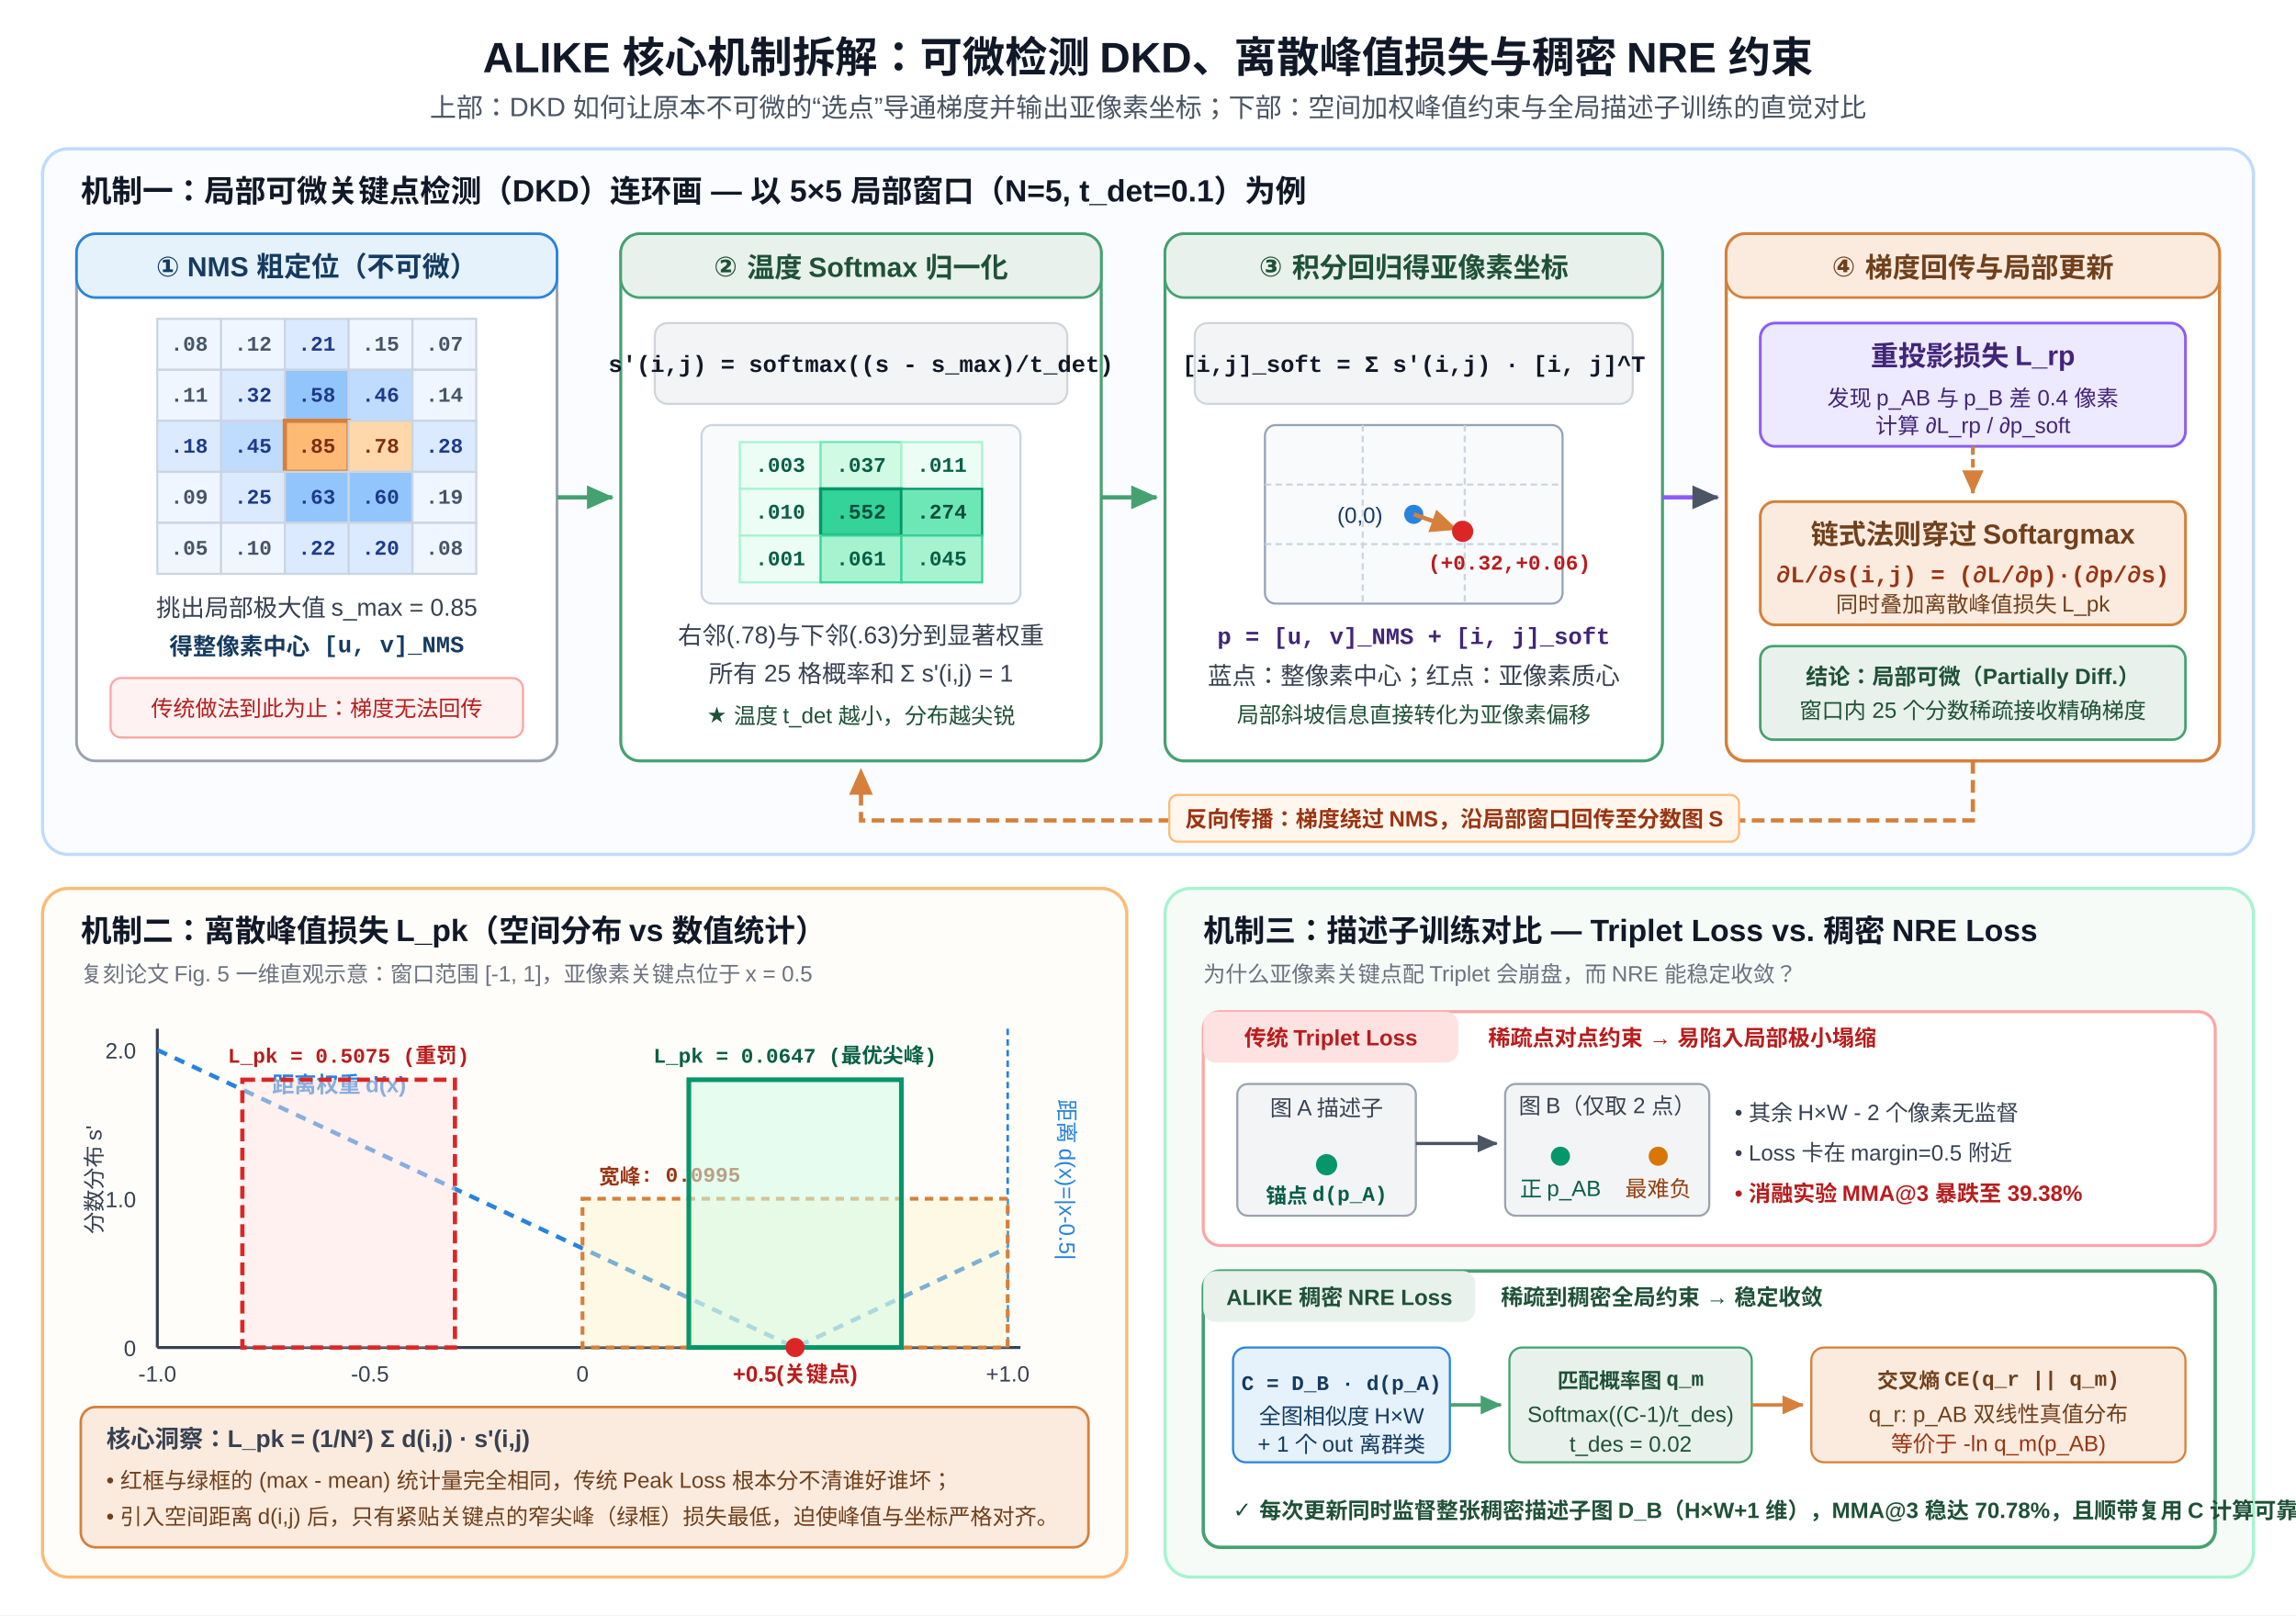
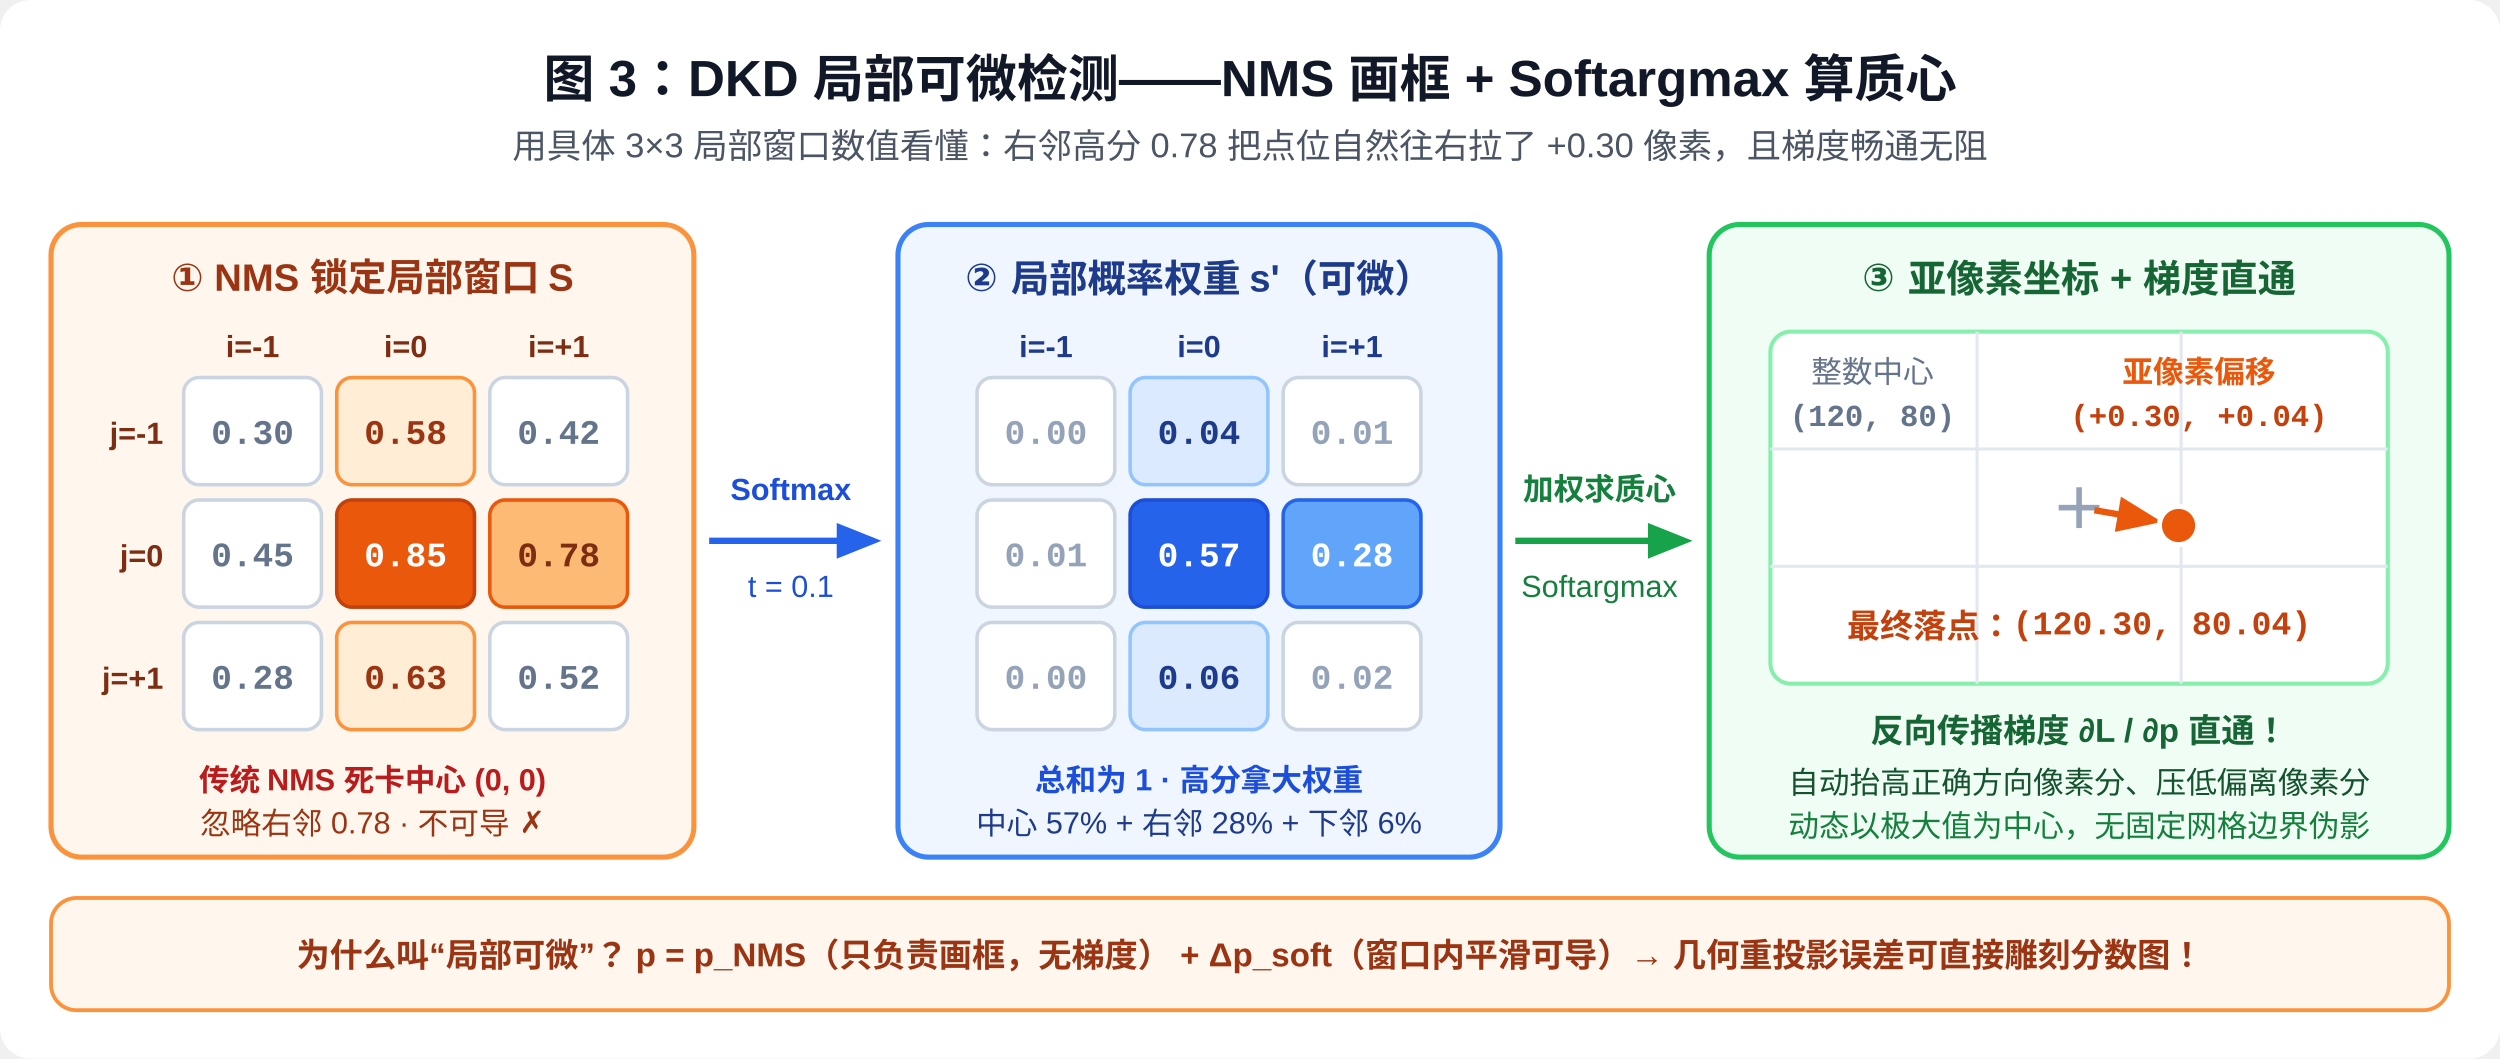
- <svg xmlns="http://www.w3.org/2000/svg" viewBox="0 0 1080 760" width="1080" height="760">
+ <svg xmlns="http://www.w3.org/2000/svg" viewBox="0 0 980 415" width="980" height="415">
  <defs>
    <style>
-       text {
-         font-family: "Microsoft YaHei", "PingFang SC", Arial, sans-serif;
-       }
-       .title { font-size: 20px; font-weight: 700; fill: #111827; }
-       .subtitle { font-size: 12.5px; fill: #4B5563; }
-       .sec-title { font-size: 14.5px; font-weight: 700; fill: #111827; }
-       .step-title { font-size: 13px; font-weight: 700; }
-       .body { font-size: 11.4px; fill: #374151; }
-       .small { font-size: 10.4px; }
-       .mono { font-size: 11px; font-family: Consolas, "Courier New", monospace; font-weight: 600; }
-       .cell-txt { font-size: 9.8px; font-family: Consolas, "Courier New", monospace; font-weight: 600; }
+       text { font-family: "Microsoft YaHei", "PingFang SC", "Noto Sans SC", Arial, sans-serif; }
+       .title { font-size: 20px; font-weight: 700; }
+       .sub { font-size: 13.5px; }
+       .h { font-size: 15px; font-weight: 700; }
+       .b { font-size: 13px; }
+       .s { font-size: 12px; }
+       .mono { font-family: Consolas, "Courier New", monospace; font-weight: 700; }
    </style>
-     <marker id="arr-dark" viewBox="0 0 10 10" refX="8.5" refY="5" markerWidth="7" markerHeight="7" orient="auto-start-reverse">
-       <path d="M 0 1 L 9 5 L 0 9 z" fill="#4B5563" />
+     <marker id="arr-gray" viewBox="0 0 10 10" refX="8" refY="5" markerWidth="7" markerHeight="7" orient="auto-start-reverse">
+       <path d="M 0 1 L 10 5 L 0 9 z" fill="#64748B" />
    </marker>
-     <marker id="arr-green" viewBox="0 0 10 10" refX="8.5" refY="5" markerWidth="7" markerHeight="7" orient="auto-start-reverse">
-       <path d="M 0 1 L 9 5 L 0 9 z" fill="#46A171" />
+     <marker id="arr-blue" viewBox="0 0 10 10" refX="8" refY="5" markerWidth="7" markerHeight="7" orient="auto-start-reverse">
+       <path d="M 0 1 L 10 5 L 0 9 z" fill="#2563EB" />
    </marker>
-     <marker id="arr-orange" viewBox="0 0 10 10" refX="8.5" refY="5" markerWidth="7" markerHeight="7" orient="auto-start-reverse">
-       <path d="M 0 1 L 9 5 L 0 9 z" fill="#D5803B" />
+     <marker id="arr-green" viewBox="0 0 10 10" refX="8" refY="5" markerWidth="7" markerHeight="7" orient="auto-start-reverse">
+       <path d="M 0 1 L 10 5 L 0 9 z" fill="#16A34A" />
    </marker>
-     <marker id="arr-blue" viewBox="0 0 10 10" refX="8.5" refY="5" markerWidth="7" markerHeight="7" orient="auto-start-reverse">
-       <path d="M 0 1 L 9 5 L 0 9 z" fill="#2783DE" />
+     <marker id="arr-orange" viewBox="0 0 10 10" refX="8" refY="5" markerWidth="7" markerHeight="7" orient="auto-start-reverse">
+       <path d="M 0 1 L 10 5 L 0 9 z" fill="#EA580C" />
+     </marker>
+     <marker id="arr-purple" viewBox="0 0 10 10" refX="8" refY="5" markerWidth="7" markerHeight="7" orient="auto-start-reverse">
+       <path d="M 0 1 L 10 5 L 0 9 z" fill="#7C3AED" />
+     </marker>
+     <marker id="arr-red" viewBox="0 0 10 10" refX="8" refY="5" markerWidth="7" markerHeight="7" orient="auto-start-reverse">
+       <path d="M 0 1 L 10 5 L 0 9 z" fill="#DC2626" />
    </marker>
  </defs>
-   <rect x="0" y="0" width="1080" height="760" fill="#FFFFFF" />
-   <text x="540" y="34" text-anchor="middle" class="title">ALIKE 核心机制拆解：可微检测 DKD、离散峰值损失与稠密 NRE 约束</text>
-   <text x="540" y="55" text-anchor="middle" class="subtitle">上部：DKD 如何让原本不可微的“选点”导通梯度并输出亚像素坐标；下部：空间加权峰值约束与全局描述子训练的直觉对比</text>
-   <rect x="20" y="70" width="1040" height="332" rx="12" fill="#FAFCFF" stroke="#BFDBFE" stroke-width="1.5" />
-   <text x="38" y="95" class="sec-title" fill="#153B60">机制一：局部可微关键点检测（DKD）连环画 — 以 5×5 局部窗口（N=5, t_det=0.1）为例</text>
-   <rect x="36" y="110" width="226" height="248" rx="9" fill="#FFFFFF" stroke="#9CA3AF" stroke-width="1.3" />
-   <rect x="36" y="110" width="226" height="30" rx="9" fill="#E5F2FC" stroke="#2783DE" stroke-width="1.2" />
-   <text x="149" y="130" text-anchor="middle" class="step-title" fill="#153B60">① NMS 粗定位（不可微）</text>
-   <g transform="translate(74, 150)">
-     <rect x="0" y="0" width="30" height="24" fill="#EFF6FF" stroke="#CBD5E1" />
-     <text x="15" y="15" text-anchor="middle" class="cell-txt" fill="#475569">.08</text>
-     <rect x="30" y="0" width="30" height="24" fill="#EFF6FF" stroke="#CBD5E1" />
-     <text x="45" y="15" text-anchor="middle" class="cell-txt" fill="#475569">.12</text>
-     <rect x="60" y="0" width="30" height="24" fill="#DBEAFE" stroke="#CBD5E1" />
-     <text x="75" y="15" text-anchor="middle" class="cell-txt" fill="#1E3A8A">.21</text>
-     <rect x="90" y="0" width="30" height="24" fill="#EFF6FF" stroke="#CBD5E1" />
-     <text x="105" y="15" text-anchor="middle" class="cell-txt" fill="#475569">.15</text>
-     <rect x="120" y="0" width="30" height="24" fill="#EFF6FF" stroke="#CBD5E1" />
-     <text x="135" y="15" text-anchor="middle" class="cell-txt" fill="#475569">.07</text>
-     <rect x="0" y="24" width="30" height="24" fill="#EFF6FF" stroke="#CBD5E1" />
-     <text x="15" y="39" text-anchor="middle" class="cell-txt" fill="#475569">.11</text>
-     <rect x="30" y="24" width="30" height="24" fill="#DBEAFE" stroke="#CBD5E1" />
-     <text x="45" y="39" text-anchor="middle" class="cell-txt" fill="#1E3A8A">.32</text>
-     <rect x="60" y="24" width="30" height="24" fill="#93C5FD" stroke="#CBD5E1" />
-     <text x="75" y="39" text-anchor="middle" class="cell-txt" fill="#1E3A8A">.58</text>
-     <rect x="90" y="24" width="30" height="24" fill="#BFDBFE" stroke="#CBD5E1" />
-     <text x="105" y="39" text-anchor="middle" class="cell-txt" fill="#1E3A8A">.46</text>
-     <rect x="120" y="24" width="30" height="24" fill="#EFF6FF" stroke="#CBD5E1" />
-     <text x="135" y="39" text-anchor="middle" class="cell-txt" fill="#475569">.14</text>
-     <rect x="0" y="48" width="30" height="24" fill="#DBEAFE" stroke="#CBD5E1" />
-     <text x="15" y="63" text-anchor="middle" class="cell-txt" fill="#1E3A8A">.18</text>
-     <rect x="30" y="48" width="30" height="24" fill="#BFDBFE" stroke="#CBD5E1" />
-     <text x="45" y="63" text-anchor="middle" class="cell-txt" fill="#1E3A8A">.45</text>
-     <rect x="60" y="48" width="30" height="24" fill="#FDBA74" stroke="#D5803B" stroke-width="2" />
-     <text x="75" y="63" text-anchor="middle" class="cell-txt" fill="#7C2D12">.85</text>
-     <rect x="90" y="48" width="30" height="24" fill="#FED7AA" stroke="#CBD5E1" />
-     <text x="105" y="63" text-anchor="middle" class="cell-txt" fill="#7C2D12">.78</text>
-     <rect x="120" y="48" width="30" height="24" fill="#DBEAFE" stroke="#CBD5E1" />
-     <text x="135" y="63" text-anchor="middle" class="cell-txt" fill="#1E3A8A">.28</text>
-     <rect x="0" y="72" width="30" height="24" fill="#EFF6FF" stroke="#CBD5E1" />
-     <text x="15" y="87" text-anchor="middle" class="cell-txt" fill="#475569">.09</text>
-     <rect x="30" y="72" width="30" height="24" fill="#DBEAFE" stroke="#CBD5E1" />
-     <text x="45" y="87" text-anchor="middle" class="cell-txt" fill="#1E3A8A">.25</text>
-     <rect x="60" y="72" width="30" height="24" fill="#93C5FD" stroke="#CBD5E1" />
-     <text x="75" y="87" text-anchor="middle" class="cell-txt" fill="#1E3A8A">.63</text>
-     <rect x="90" y="72" width="30" height="24" fill="#93C5FD" stroke="#CBD5E1" />
-     <text x="105" y="87" text-anchor="middle" class="cell-txt" fill="#1E3A8A">.60</text>
-     <rect x="120" y="72" width="30" height="24" fill="#EFF6FF" stroke="#CBD5E1" />
-     <text x="135" y="87" text-anchor="middle" class="cell-txt" fill="#475569">.19</text>
-     <rect x="0" y="96" width="30" height="24" fill="#EFF6FF" stroke="#CBD5E1" />
-     <text x="15" y="111" text-anchor="middle" class="cell-txt" fill="#475569">.05</text>
-     <rect x="30" y="96" width="30" height="24" fill="#EFF6FF" stroke="#CBD5E1" />
-     <text x="45" y="111" text-anchor="middle" class="cell-txt" fill="#475569">.10</text>
-     <rect x="60" y="96" width="30" height="24" fill="#DBEAFE" stroke="#CBD5E1" />
-     <text x="75" y="111" text-anchor="middle" class="cell-txt" fill="#1E3A8A">.22</text>
-     <rect x="90" y="96" width="30" height="24" fill="#DBEAFE" stroke="#CBD5E1" />
-     <text x="105" y="111" text-anchor="middle" class="cell-txt" fill="#1E3A8A">.20</text>
-     <rect x="120" y="96" width="30" height="24" fill="#EFF6FF" stroke="#CBD5E1" />
-     <text x="135" y="111" text-anchor="middle" class="cell-txt" fill="#475569">.08</text>
-   </g>
-   <text x="149" y="290" text-anchor="middle" class="body">挑出局部极大值 s_max = 0.85</text>
-   <text x="149" y="308" text-anchor="middle" class="mono" fill="#153B60">得整像素中心 [u, v]_NMS</text>
-   <rect x="52" y="319" width="194" height="28" rx="5" fill="#FEF2F2" stroke="#FCA5A5" stroke-width="1" />
-   <text x="149" y="337" text-anchor="middle" class="small" fill="#B91C1C">传统做法到此为止：梯度无法回传</text>
-   <line x1="262" y1="234" x2="288" y2="234" stroke="#46A171" stroke-width="2" marker-end="url(#arr-green)" />
-   <rect x="292" y="110" width="226" height="248" rx="9" fill="#FFFFFF" stroke="#46A171" stroke-width="1.4" />
-   <rect x="292" y="110" width="226" height="30" rx="9" fill="#E8F1EC" stroke="#46A171" stroke-width="1.2" />
-   <text x="405" y="130" text-anchor="middle" class="step-title" fill="#1F5138">② 温度 Softmax 归一化</text>
-   <rect x="308" y="152" width="194" height="38" rx="6" fill="#F3F4F6" stroke="#D1D5DB" />
-   <text x="405" y="175" text-anchor="middle" class="mono" fill="#111827">s'(i,j) = softmax((s - s_max)/t_det)</text>
-   <g transform="translate(330, 200)">
-     <rect x="0" y="0" width="150" height="84" rx="5" fill="#F8FAFC" stroke="#CBD5E1" />
-     <rect x="18" y="8" width="38" height="22" fill="#ECFDF5" stroke="#A7F3D0" />
-     <text x="37" y="22" text-anchor="middle" class="cell-txt" fill="#065F46">.003</text>
-     <rect x="56" y="8" width="38" height="22" fill="#D1FAE5" stroke="#6EE7B7" />
-     <text x="75" y="22" text-anchor="middle" class="cell-txt" fill="#065F46">.037</text>
-     <rect x="94" y="8" width="38" height="22" fill="#ECFDF5" stroke="#A7F3D0" />
-     <text x="113" y="22" text-anchor="middle" class="cell-txt" fill="#065F46">.011</text>
-     <rect x="18" y="30" width="38" height="22" fill="#ECFDF5" stroke="#A7F3D0" />
-     <text x="37" y="44" text-anchor="middle" class="cell-txt" fill="#065F46">.010</text>
-     <rect x="56" y="30" width="38" height="22" fill="#34D399" stroke="#059669" stroke-width="1.5" />
-     <text x="75" y="44" text-anchor="middle" class="cell-txt" fill="#064E3B">.552</text>
-     <rect x="94" y="30" width="38" height="22" fill="#6EE7B7" stroke="#059669" />
-     <text x="113" y="44" text-anchor="middle" class="cell-txt" fill="#064E3B">.274</text>
-     <rect x="18" y="52" width="38" height="22" fill="#ECFDF5" stroke="#A7F3D0" />
-     <text x="37" y="66" text-anchor="middle" class="cell-txt" fill="#065F46">.001</text>
-     <rect x="56" y="52" width="38" height="22" fill="#A7F3D0" stroke="#34D399" />
-     <text x="75" y="66" text-anchor="middle" class="cell-txt" fill="#065F46">.061</text>
-     <rect x="94" y="52" width="38" height="22" fill="#A7F3D0" stroke="#34D399" />
-     <text x="113" y="66" text-anchor="middle" class="cell-txt" fill="#065F46">.045</text>
-   </g>
-   <text x="405" y="303" text-anchor="middle" class="body">右邻(.78)与下邻(.63)分到显著权重</text>
-   <text x="405" y="321" text-anchor="middle" class="body">所有 25 格概率和 Σ s'(i,j) = 1</text>
-   <text x="405" y="340" text-anchor="middle" class="small" fill="#1F5138">★ 温度 t_det 越小，分布越尖锐</text>
-   <line x1="518" y1="234" x2="544" y2="234" stroke="#46A171" stroke-width="2" marker-end="url(#arr-green)" />
-   <rect x="548" y="110" width="234" height="248" rx="9" fill="#FFFFFF" stroke="#46A171" stroke-width="1.4" />
-   <rect x="548" y="110" width="234" height="30" rx="9" fill="#E8F1EC" stroke="#46A171" stroke-width="1.2" />
-   <text x="665" y="130" text-anchor="middle" class="step-title" fill="#1F5138">③ 积分回归得亚像素坐标</text>
-   <rect x="562" y="152" width="206" height="38" rx="6" fill="#F3F4F6" stroke="#D1D5DB" />
-   <text x="665" y="175" text-anchor="middle" class="mono" fill="#111827">[i,j]_soft = Σ s'(i,j) · [i, j]^T</text>
-   <g transform="translate(595, 200)">
-     <rect x="0" y="0" width="140" height="84" rx="5" fill="#F8FAFC" stroke="#94A3B8" />
-     <line x1="46" y1="0" x2="46" y2="84" stroke="#CBD5E1" stroke-dasharray="3,2" />
-     <line x1="94" y1="0" x2="94" y2="84" stroke="#CBD5E1" stroke-dasharray="3,2" />
-     <line x1="0" y1="28" x2="140" y2="28" stroke="#CBD5E1" stroke-dasharray="3,2" />
-     <line x1="0" y1="56" x2="140" y2="56" stroke="#CBD5E1" stroke-dasharray="3,2" />
-     <circle cx="70" cy="42" r="4.5" fill="#2783DE" />
-     <text x="34" y="46" class="small" fill="#153B60">(0,0)</text>
-     <line x1="70" y1="42" x2="90" y2="49" stroke="#D5803B" stroke-width="2" marker-end="url(#arr-orange)" />
-     <circle cx="93" cy="50" r="5" fill="#DC2626" />
-     <text x="115" y="68" text-anchor="middle" class="cell-txt" fill="#B91C1C">(+0.32,+0.06)</text>
-   </g>
-   <text x="665" y="303" text-anchor="middle" class="mono" fill="#422578">p = [u, v]_NMS + [i, j]_soft</text>
-   <text x="665" y="322" text-anchor="middle" class="body">蓝点：整像素中心；红点：亚像素质心</text>
-   <text x="665" y="340" text-anchor="middle" class="small" fill="#1F5138">局部斜坡信息直接转化为亚像素偏移</text>
-   <line x1="782" y1="234" x2="808" y2="234" stroke="#8B5CF6" stroke-width="2" marker-end="url(#arr-dark)" />
-   <rect x="812" y="110" width="232" height="248" rx="9" fill="#FFFFFF" stroke="#D5803B" stroke-width="1.5" />
-   <rect x="812" y="110" width="232" height="30" rx="9" fill="#FBEBDE" stroke="#D5803B" stroke-width="1.2" />
-   <text x="928" y="130" text-anchor="middle" class="step-title" fill="#70401C">④ 梯度回传与局部更新</text>
-   <rect x="828" y="152" width="200" height="58" rx="7" fill="#EDE9FE" stroke="#8B5CF6" stroke-width="1.3" />
-   <text x="928" y="172" text-anchor="middle" class="step-title" fill="#422578">重投影损失 L_rp</text>
-   <text x="928" y="191" text-anchor="middle" class="small" fill="#422578">发现 p_AB 与 p_B 差 0.4 像素</text>
-   <text x="928" y="204" text-anchor="middle" class="small" fill="#422578">计算 ∂L_rp / ∂p_soft</text>
-   <line x1="928" y1="210" x2="928" y2="232" stroke="#D5803B" stroke-width="1.8" stroke-dasharray="4,2" marker-end="url(#arr-orange)" />
-   <rect x="828" y="236" width="200" height="58" rx="7" fill="#FBEBDE" stroke="#D5803B" stroke-width="1.3" />
-   <text x="928" y="256" text-anchor="middle" class="step-title" fill="#70401C">链式法则穿过 Softargmax</text>
-   <text x="928" y="274" text-anchor="middle" class="mono" fill="#9A3412">∂L/∂s(i,j) = (∂L/∂p)·(∂p/∂s)</text>
-   <text x="928" y="288" text-anchor="middle" class="small" fill="#70401C">同时叠加离散峰值损失 L_pk</text>
-   <rect x="828" y="304" width="200" height="44" rx="6" fill="#E8F1EC" stroke="#46A171" stroke-width="1.2" />
-   <text x="928" y="322" text-anchor="middle" class="small" fill="#1F5138" font-weight="700">结论：局部可微（Partially Diff.）</text>
-   <text x="928" y="338" text-anchor="middle" class="small" fill="#1F5138">窗口内 25 个分数稀疏接收精确梯度</text>
-   <path d="M 928 358 L 928 386 L 405 386 L 405 362" fill="none" stroke="#D5803B" stroke-width="2" stroke-dasharray="6,3" marker-end="url(#arr-orange)" />
-   <rect x="550" y="374" width="268" height="22" rx="4" fill="#FFF7ED" stroke="#FDBA74" />
-   <text x="684" y="389" text-anchor="middle" class="small" fill="#9A3412" font-weight="700">反向传播：梯度绕过 NMS，沿局部窗口回传至分数图 S</text>
-   <rect x="20" y="418" width="510" height="324" rx="12" fill="#FFFDF9" stroke="#FDBA74" stroke-width="1.5" />
-   <text x="38" y="443" class="sec-title" fill="#70401C">机制二：离散峰值损失 L_pk（空间分布 vs 数值统计）</text>
-   <text x="38" y="462" class="small" fill="#6B7280">复刻论文 Fig. 5 一维直观示意：窗口范围 [-1, 1]，亚像素关键点位于 x = 0.5</text>
-   <g>
-     <line x1="74" y1="634" x2="480" y2="634" stroke="#374151" stroke-width="1.4" />
-     <line x1="74" y1="484" x2="74" y2="634" stroke="#374151" stroke-width="1.4" />
-     <line x1="474" y1="484" x2="474" y2="634" stroke="#2783DE" stroke-width="1.2" stroke-dasharray="3,2" />
-     <text x="74" y="650" text-anchor="middle" class="small" fill="#374151">-1.0</text>
-     <text x="174" y="650" text-anchor="middle" class="small" fill="#374151">-0.5</text>
-     <text x="274" y="650" text-anchor="middle" class="small" fill="#374151">0</text>
-     <text x="374" y="650" text-anchor="middle" class="small" fill="#B91C1C" font-weight="700">+0.5(关键点)</text>
-     <text x="474" y="650" text-anchor="middle" class="small" fill="#374151">+1.0</text>
-     <text x="64" y="638" text-anchor="end" class="small" fill="#374151">0</text>
-     <text x="64" y="568" text-anchor="end" class="small" fill="#374151">1.0</text>
-     <text x="64" y="498" text-anchor="end" class="small" fill="#374151">2.0</text>
-     <text x="48" y="555" text-anchor="middle" class="small" fill="#374151" transform="rotate(-90 48 555)">分数分布 s'</text>
-     <text x="498" y="555" text-anchor="middle" class="small" fill="#2783DE" transform="rotate(90 498 555)">距离 d(x)=|x-0.5|</text>
-     <polyline points="74,494 374,634 474,587" fill="none" stroke="#2783DE" stroke-width="2" stroke-dasharray="5,4" />
-     <text x="128" y="514" class="small" fill="#2783DE" font-weight="700">距离权重 d(x)</text>
-     <rect x="114" y="508" width="100" height="126" fill="#FEE2E2" fill-opacity="0.45" stroke="#DC2626" stroke-width="2" stroke-dasharray="6,3" />
-     <text x="164" y="500" text-anchor="middle" class="cell-txt" fill="#B91C1C">L_pk = 0.5075 (重罚)</text>
-     <rect x="274" y="564" width="200" height="70" fill="#FEF3C7" fill-opacity="0.4" stroke="#D5803B" stroke-width="1.8" stroke-dasharray="4,3" />
-     <text x="315" y="557" text-anchor="middle" class="cell-txt" fill="#9A3412">宽峰: 0.0995</text>
-     <rect x="324" y="508" width="100" height="126" fill="#D1FAE5" fill-opacity="0.55" stroke="#059669" stroke-width="2.2" />
-     <text x="374" y="500" text-anchor="middle" class="cell-txt" fill="#065F46">L_pk = 0.0647 (最优尖峰)</text>
-     <circle cx="374" cy="634" r="4.5" fill="#DC2626" />
-   </g>
-   <rect x="38" y="662" width="474" height="66" rx="7" fill="#FBEBDE" stroke="#D5803B" stroke-width="1.2" />
-   <text x="50" y="681" class="body" fill="#70401C" font-weight="700">核心洞察：L_pk = (1/N²) Σ d(i,j) · s'(i,j)</text>
-   <text x="50" y="700" class="small" fill="#70401C">• 红框与绿框的 (max - mean) 统计量完全相同，传统 Peak Loss 根本分不清谁好谁坏；</text>
-   <text x="50" y="717" class="small" fill="#70401C">• 引入空间距离 d(i,j) 后，只有紧贴关键点的窄尖峰（绿框）损失最低，迫使峰值与坐标严格对齐。</text>
-   <rect x="548" y="418" width="512" height="324" rx="12" fill="#F6FBF8" stroke="#A7F3D0" stroke-width="1.5" />
-   <text x="566" y="443" class="sec-title" fill="#1F5138">机制三：描述子训练对比 — Triplet Loss vs. 稠密 NRE Loss</text>
-   <text x="566" y="462" class="small" fill="#6B7280">为什么亚像素关键点配 Triplet 会崩盘，而 NRE 能稳定收敛？</text>
-   <rect x="566" y="476" width="476" height="110" rx="8" fill="#FFFFFF" stroke="#FCA5A5" stroke-width="1.4" />
-   <rect x="566" y="476" width="120" height="24" rx="6" fill="#FEE2E2" />
-   <text x="626" y="492" text-anchor="middle" class="small" fill="#B91C1C" font-weight="700">传统 Triplet Loss</text>
-   <text x="700" y="492" class="small" fill="#B91C1C" font-weight="700">稀疏点对点约束 → 易陷入局部极小塌缩</text>
-   <rect x="582" y="510" width="84" height="62" rx="5" fill="#F3F4F6" stroke="#9CA3AF" />
-   <text x="624" y="525" text-anchor="middle" class="small" fill="#374151">图 A 描述子</text>
-   <circle cx="624" cy="548" r="5" fill="#059669" />
-   <text x="624" y="566" text-anchor="middle" class="cell-txt" fill="#065F46">锚点 d(p_A)</text>
-   <line x1="666" y1="538" x2="704" y2="538" stroke="#4B5563" stroke-width="1.5" marker-end="url(#arr-dark)" />
-   <rect x="708" y="510" width="96" height="62" rx="5" fill="#F3F4F6" stroke="#9CA3AF" />
-   <text x="756" y="524" text-anchor="middle" class="small" fill="#374151">图 B（仅取 2 点）</text>
-   <circle cx="734" cy="544" r="4.5" fill="#059669" />
-   <text x="734" y="563" text-anchor="middle" class="small" fill="#065F46">正 p_AB</text>
-   <circle cx="780" cy="544" r="4.5" fill="#D97706" />
-   <text x="780" y="563" text-anchor="middle" class="small" fill="#92400E">最难负</text>
-   <text x="816" y="527" class="small" fill="#374151">• 其余 H×W - 2 个像素无监督</text>
-   <text x="816" y="546" class="small" fill="#374151">• Loss 卡在 margin=0.5 附近</text>
-   <text x="816" y="565" class="small" fill="#B91C1C" font-weight="700">• 消融实验 MMA@3 暴跌至 39.38%</text>
-   <rect x="566" y="598" width="476" height="130" rx="8" fill="#FFFFFF" stroke="#46A171" stroke-width="1.6" />
-   <rect x="566" y="598" width="128" height="24" rx="6" fill="#E8F1EC" />
-   <text x="630" y="614" text-anchor="middle" class="small" fill="#1F5138" font-weight="700">ALIKE 稠密 NRE Loss</text>
-   <text x="706" y="614" class="small" fill="#1F5138" font-weight="700">稀疏到稠密全局约束 → 稳定收敛</text>
-   <rect x="580" y="634" width="102" height="54" rx="6" fill="#E5F2FC" stroke="#2783DE" />
-   <text x="631" y="654" text-anchor="middle" class="cell-txt" fill="#153B60">C = D_B · d(p_A)</text>
-   <text x="631" y="670" text-anchor="middle" class="small" fill="#153B60">全图相似度 H×W</text>
-   <text x="631" y="683" text-anchor="middle" class="small" fill="#153B60">+ 1 个 out 离群类</text>
-   <line x1="682" y1="661" x2="706" y2="661" stroke="#46A171" stroke-width="1.6" marker-end="url(#arr-green)" />
-   <rect x="710" y="634" width="114" height="54" rx="6" fill="#E8F1EC" stroke="#46A171" />
-   <text x="767" y="653" text-anchor="middle" class="cell-txt" fill="#1F5138">匹配概率图 q_m</text>
-   <text x="767" y="669" text-anchor="middle" class="small" fill="#1F5138">Softmax((C-1)/t_des)</text>
-   <text x="767" y="683" text-anchor="middle" class="small" fill="#1F5138">t_des = 0.02</text>
-   <line x1="824" y1="661" x2="848" y2="661" stroke="#D5803B" stroke-width="1.6" marker-end="url(#arr-orange)" />
-   <rect x="852" y="634" width="176" height="54" rx="6" fill="#FBEBDE" stroke="#D5803B" />
-   <text x="940" y="653" text-anchor="middle" class="cell-txt" fill="#70401C">交叉熵 CE(q_r || q_m)</text>
-   <text x="940" y="669" text-anchor="middle" class="small" fill="#70401C">q_r: p_AB 双线性真值分布</text>
-   <text x="940" y="683" text-anchor="middle" class="small" fill="#9A3412">等价于 -ln q_m(p_AB)</text>
-   <text x="580" y="714" class="small" fill="#1F5138" font-weight="700">✓ 每次更新同时监督整张稠密描述子图 D_B（H×W+1 维），MMA@3 稳达 70.78%，且顺带复用 C 计算可靠度损失 L_rl</text>
+   <rect width="980" height="415" fill="#FFFFFF" rx="12" />
+   <text x="490" y="38" text-anchor="middle" class="title" fill="#111827">图 3：DKD 局部可微检测——NMS 画框 + Softargmax 算质心</text>
+   <text x="490" y="62" text-anchor="middle" class="sub" fill="#4B5563">用具体 3×3 局部窗口数值看懂：右邻高分 0.78 把点位自然往右拉了 +0.30 像素，且梯度畅通无阻</text>
+   <rect x="20" y="88" width="252" height="248" rx="12" fill="#FFF7ED" stroke="#FB923C" stroke-width="2" />
+   <text x="146" y="114" text-anchor="middle" class="h" fill="#9A3412">① NMS 锁定局部窗口 S</text>
+   <text x="99.0" y="140" text-anchor="middle" class="s" fill="#7C2D12" font-weight="700">i=-1</text>
+   <text x="159.0" y="140" text-anchor="middle" class="s" fill="#7C2D12" font-weight="700">i=0</text>
+   <text x="219.0" y="140" text-anchor="middle" class="s" fill="#7C2D12" font-weight="700">i=+1</text>
+   <text x="64" y="174" text-anchor="end" class="s" fill="#7C2D12" font-weight="700">j=-1</text>
+   <rect x="72" y="148" width="54" height="42" rx="6" fill="#FFFFFF" stroke="#CBD5E1" stroke-width="1.4" />
+   <text x="99.0" y="174" text-anchor="middle" class="mono" font-size="13.5" fill="#64748B">0.30</text>
+   <rect x="132" y="148" width="54" height="42" rx="6" fill="#FFEDD5" stroke="#FB923C" stroke-width="1.4" />
+   <text x="159.0" y="174" text-anchor="middle" class="mono" font-size="13.5" fill="#9A3412">0.58</text>
+   <rect x="192" y="148" width="54" height="42" rx="6" fill="#FFFFFF" stroke="#CBD5E1" stroke-width="1.4" />
+   <text x="219.0" y="174" text-anchor="middle" class="mono" font-size="13.5" fill="#64748B">0.42</text>
+   <text x="64" y="222" text-anchor="end" class="s" fill="#7C2D12" font-weight="700">j=0</text>
+   <rect x="72" y="196" width="54" height="42" rx="6" fill="#FFFFFF" stroke="#CBD5E1" stroke-width="1.4" />
+   <text x="99.0" y="222" text-anchor="middle" class="mono" font-size="13.5" fill="#64748B">0.45</text>
+   <rect x="132" y="196" width="54" height="42" rx="6" fill="#EA580C" stroke="#C2410C" stroke-width="1.4" />
+   <text x="159.0" y="222" text-anchor="middle" class="mono" font-size="13.5" fill="#FFFFFF">0.85</text>
+   <rect x="192" y="196" width="54" height="42" rx="6" fill="#FDBA74" stroke="#EA580C" stroke-width="1.4" />
+   <text x="219.0" y="222" text-anchor="middle" class="mono" font-size="13.5" fill="#7C2D12">0.78</text>
+   <text x="64" y="270" text-anchor="end" class="s" fill="#7C2D12" font-weight="700">j=+1</text>
+   <rect x="72" y="244" width="54" height="42" rx="6" fill="#FFFFFF" stroke="#CBD5E1" stroke-width="1.4" />
+   <text x="99.0" y="270" text-anchor="middle" class="mono" font-size="13.5" fill="#64748B">0.28</text>
+   <rect x="132" y="244" width="54" height="42" rx="6" fill="#FFEDD5" stroke="#FB923C" stroke-width="1.4" />
+   <text x="159.0" y="270" text-anchor="middle" class="mono" font-size="13.5" fill="#9A3412">0.63</text>
+   <rect x="192" y="244" width="54" height="42" rx="6" fill="#FFFFFF" stroke="#CBD5E1" stroke-width="1.4" />
+   <text x="219.0" y="270" text-anchor="middle" class="mono" font-size="13.5" fill="#64748B">0.52</text>
+   <text x="146" y="310" text-anchor="middle" class="s" fill="#B91C1C" font-weight="700">传统 NMS 死卡中心 (0, 0)</text>
+   <text x="146" y="327" text-anchor="middle" class="s" fill="#9A3412">忽略右邻 0.78 · 不可导 ✗</text>
+   <line x1="278" y1="212" x2="342" y2="212" stroke="#2563EB" stroke-width="2.5" marker-end="url(#arr-blue)" />
+   <text x="310" y="196" text-anchor="middle" class="s" fill="#1D4ED8" font-weight="700">Softmax</text>
+   <text x="310" y="234" text-anchor="middle" class="s" fill="#1D4ED8">t = 0.1</text>
+   <rect x="352" y="88" width="236" height="248" rx="12" fill="#EFF6FF" stroke="#3B82F6" stroke-width="2" />
+   <text x="470" y="114" text-anchor="middle" class="h" fill="#1E3A8A">② 局部概率权重 s'（可微）</text>
+   <text x="410.0" y="140" text-anchor="middle" class="s" fill="#1E3A8A" font-weight="700">i=-1</text>
+   <text x="470.0" y="140" text-anchor="middle" class="s" fill="#1E3A8A" font-weight="700">i=0</text>
+   <text x="530.0" y="140" text-anchor="middle" class="s" fill="#1E3A8A" font-weight="700">i=+1</text>
+   <rect x="383" y="148" width="54" height="42" rx="6" fill="#FFFFFF" stroke="#CBD5E1" stroke-width="1.4" />
+   <text x="410.0" y="174" text-anchor="middle" class="mono" font-size="13.5" fill="#94A3B8">0.00</text>
+   <rect x="443" y="148" width="54" height="42" rx="6" fill="#DBEAFE" stroke="#93C5FD" stroke-width="1.4" />
+   <text x="470.0" y="174" text-anchor="middle" class="mono" font-size="13.5" fill="#1E3A8A">0.04</text>
+   <rect x="503" y="148" width="54" height="42" rx="6" fill="#FFFFFF" stroke="#CBD5E1" stroke-width="1.4" />
+   <text x="530.0" y="174" text-anchor="middle" class="mono" font-size="13.5" fill="#94A3B8">0.01</text>
+   <rect x="383" y="196" width="54" height="42" rx="6" fill="#FFFFFF" stroke="#CBD5E1" stroke-width="1.4" />
+   <text x="410.0" y="222" text-anchor="middle" class="mono" font-size="13.5" fill="#94A3B8">0.01</text>
+   <rect x="443" y="196" width="54" height="42" rx="6" fill="#2563EB" stroke="#1D4ED8" stroke-width="1.4" />
+   <text x="470.0" y="222" text-anchor="middle" class="mono" font-size="13.5" fill="#FFFFFF">0.57</text>
+   <rect x="503" y="196" width="54" height="42" rx="6" fill="#60A5FA" stroke="#2563EB" stroke-width="1.4" />
+   <text x="530.0" y="222" text-anchor="middle" class="mono" font-size="13.5" fill="#FFFFFF">0.28</text>
+   <rect x="383" y="244" width="54" height="42" rx="6" fill="#FFFFFF" stroke="#CBD5E1" stroke-width="1.4" />
+   <text x="410.0" y="270" text-anchor="middle" class="mono" font-size="13.5" fill="#94A3B8">0.00</text>
+   <rect x="443" y="244" width="54" height="42" rx="6" fill="#DBEAFE" stroke="#93C5FD" stroke-width="1.4" />
+   <text x="470.0" y="270" text-anchor="middle" class="mono" font-size="13.5" fill="#1E3A8A">0.06</text>
+   <rect x="503" y="244" width="54" height="42" rx="6" fill="#FFFFFF" stroke="#CBD5E1" stroke-width="1.4" />
+   <text x="530.0" y="270" text-anchor="middle" class="mono" font-size="13.5" fill="#94A3B8">0.02</text>
+   <text x="470" y="310" text-anchor="middle" class="s" fill="#1D4ED8" font-weight="700">总和为 1 · 高分拿大权重</text>
+   <text x="470" y="327" text-anchor="middle" class="s" fill="#1E3A8A">中心 57% + 右邻 28% + 下邻 6%</text>
+   <line x1="594" y1="212" x2="660" y2="212" stroke="#16A34A" stroke-width="2.5" marker-end="url(#arr-green)" />
+   <text x="627" y="196" text-anchor="middle" class="s" fill="#15803D" font-weight="700">加权求质心</text>
+   <text x="627" y="234" text-anchor="middle" class="s" fill="#15803D">Softargmax</text>
+   <rect x="670" y="88" width="290" height="248" rx="12" fill="#F0FDF4" stroke="#22C55E" stroke-width="2" />
+   <text x="815" y="114" text-anchor="middle" class="h" fill="#166534">③ 亚像素坐标 + 梯度直通</text>
+   <rect x="694" y="130" width="242" height="138" rx="8" fill="#FFFFFF" stroke="#86EFAC" stroke-width="1.6" />
+   <line x1="775" y1="130" x2="775" y2="268" stroke="#E2E8F0" stroke-width="1.2" />
+   <line x1="855" y1="130" x2="855" y2="268" stroke="#E2E8F0" stroke-width="1.2" />
+   <line x1="694" y1="176" x2="936" y2="176" stroke="#E2E8F0" stroke-width="1.2" />
+   <line x1="694" y1="222" x2="936" y2="222" stroke="#E2E8F0" stroke-width="1.2" />
+   <text x="734" y="150" text-anchor="middle" class="s" fill="#64748B">整数中心</text>
+   <text x="734" y="167" text-anchor="middle" class="mono" font-size="12" fill="#64748B">(120, 80)</text>
+   <text x="862" y="150" text-anchor="middle" class="s" fill="#EA580C" font-weight="700">亚像素偏移</text>
+   <text x="862" y="167" text-anchor="middle" class="mono" font-size="12" fill="#C2410C">(+0.30, +0.04)</text>
+   <line x1="807" y1="199" x2="823" y2="199" stroke="#94A3B8" stroke-width="2.2" />
+   <line x1="815" y1="191" x2="815" y2="207" stroke="#94A3B8" stroke-width="2.2" />
+   <line x1="821" y1="200" x2="844" y2="204" stroke="#EA580C" stroke-width="2.5" marker-end="url(#arr-orange)" />
+   <circle cx="854" cy="206" r="7.5" fill="#EA580C" stroke="#FFFFFF" stroke-width="2" />
+   <text x="815" y="250" text-anchor="middle" class="mono" font-size="13" fill="#C2410C">最终落点：(120.30, 80.04)</text>
+   <text x="815" y="291" text-anchor="middle" class="b" fill="#166534" font-weight="700">反向传播梯度 ∂L / ∂p 直通！</text>
+   <text x="815" y="311" text-anchor="middle" class="s" fill="#14532D">自动抬高正确方向像素分、压低偏离像素分</text>
+   <text x="815" y="328" text-anchor="middle" class="s" fill="#15803D">动态以极大值为中心，无固定网格边界伪影</text>
+   <rect x="20" y="352" width="940" height="44" rx="10" fill="#FFF7ED" stroke="#FB923C" stroke-width="1.5" />
+   <text x="490" y="379" text-anchor="middle" class="b" fill="#9A3412" font-weight="700">为什么叫“局部可微”？  p = p_NMS（只负责画框，无梯度） + Δp_soft（窗口内平滑可导）→ 几何重投影误差可直接雕刻分数图！</text>
</svg>
